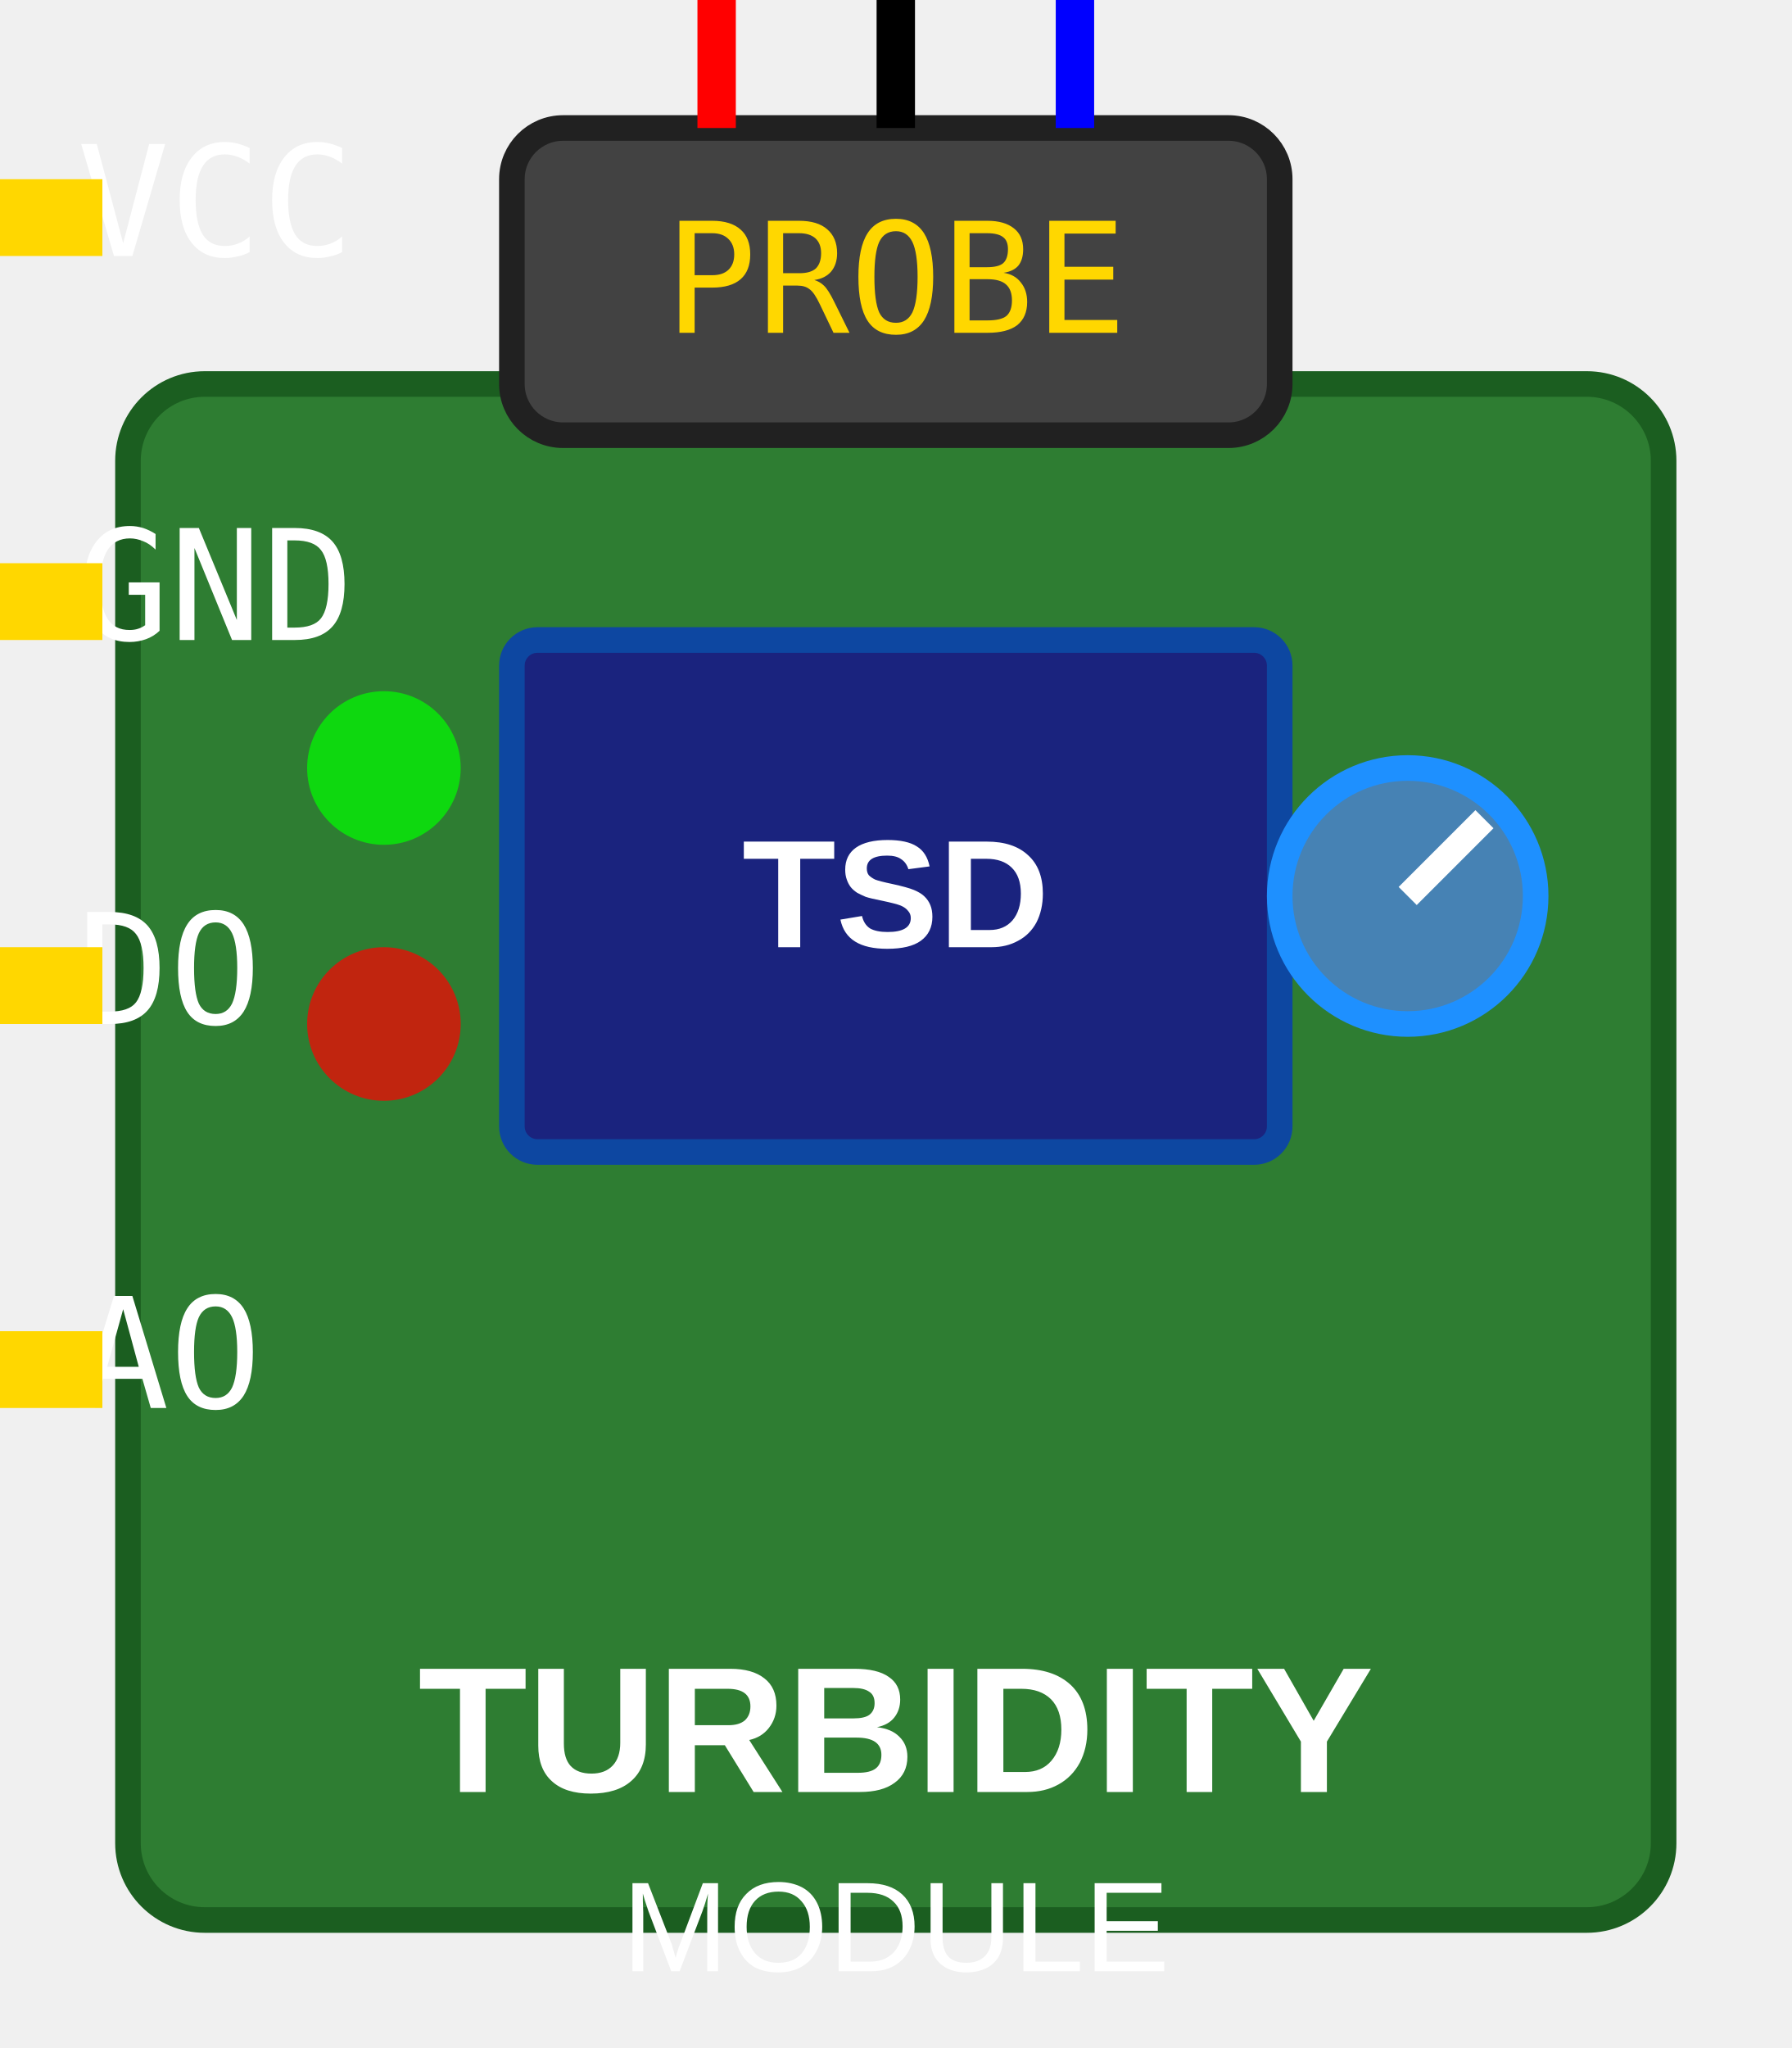
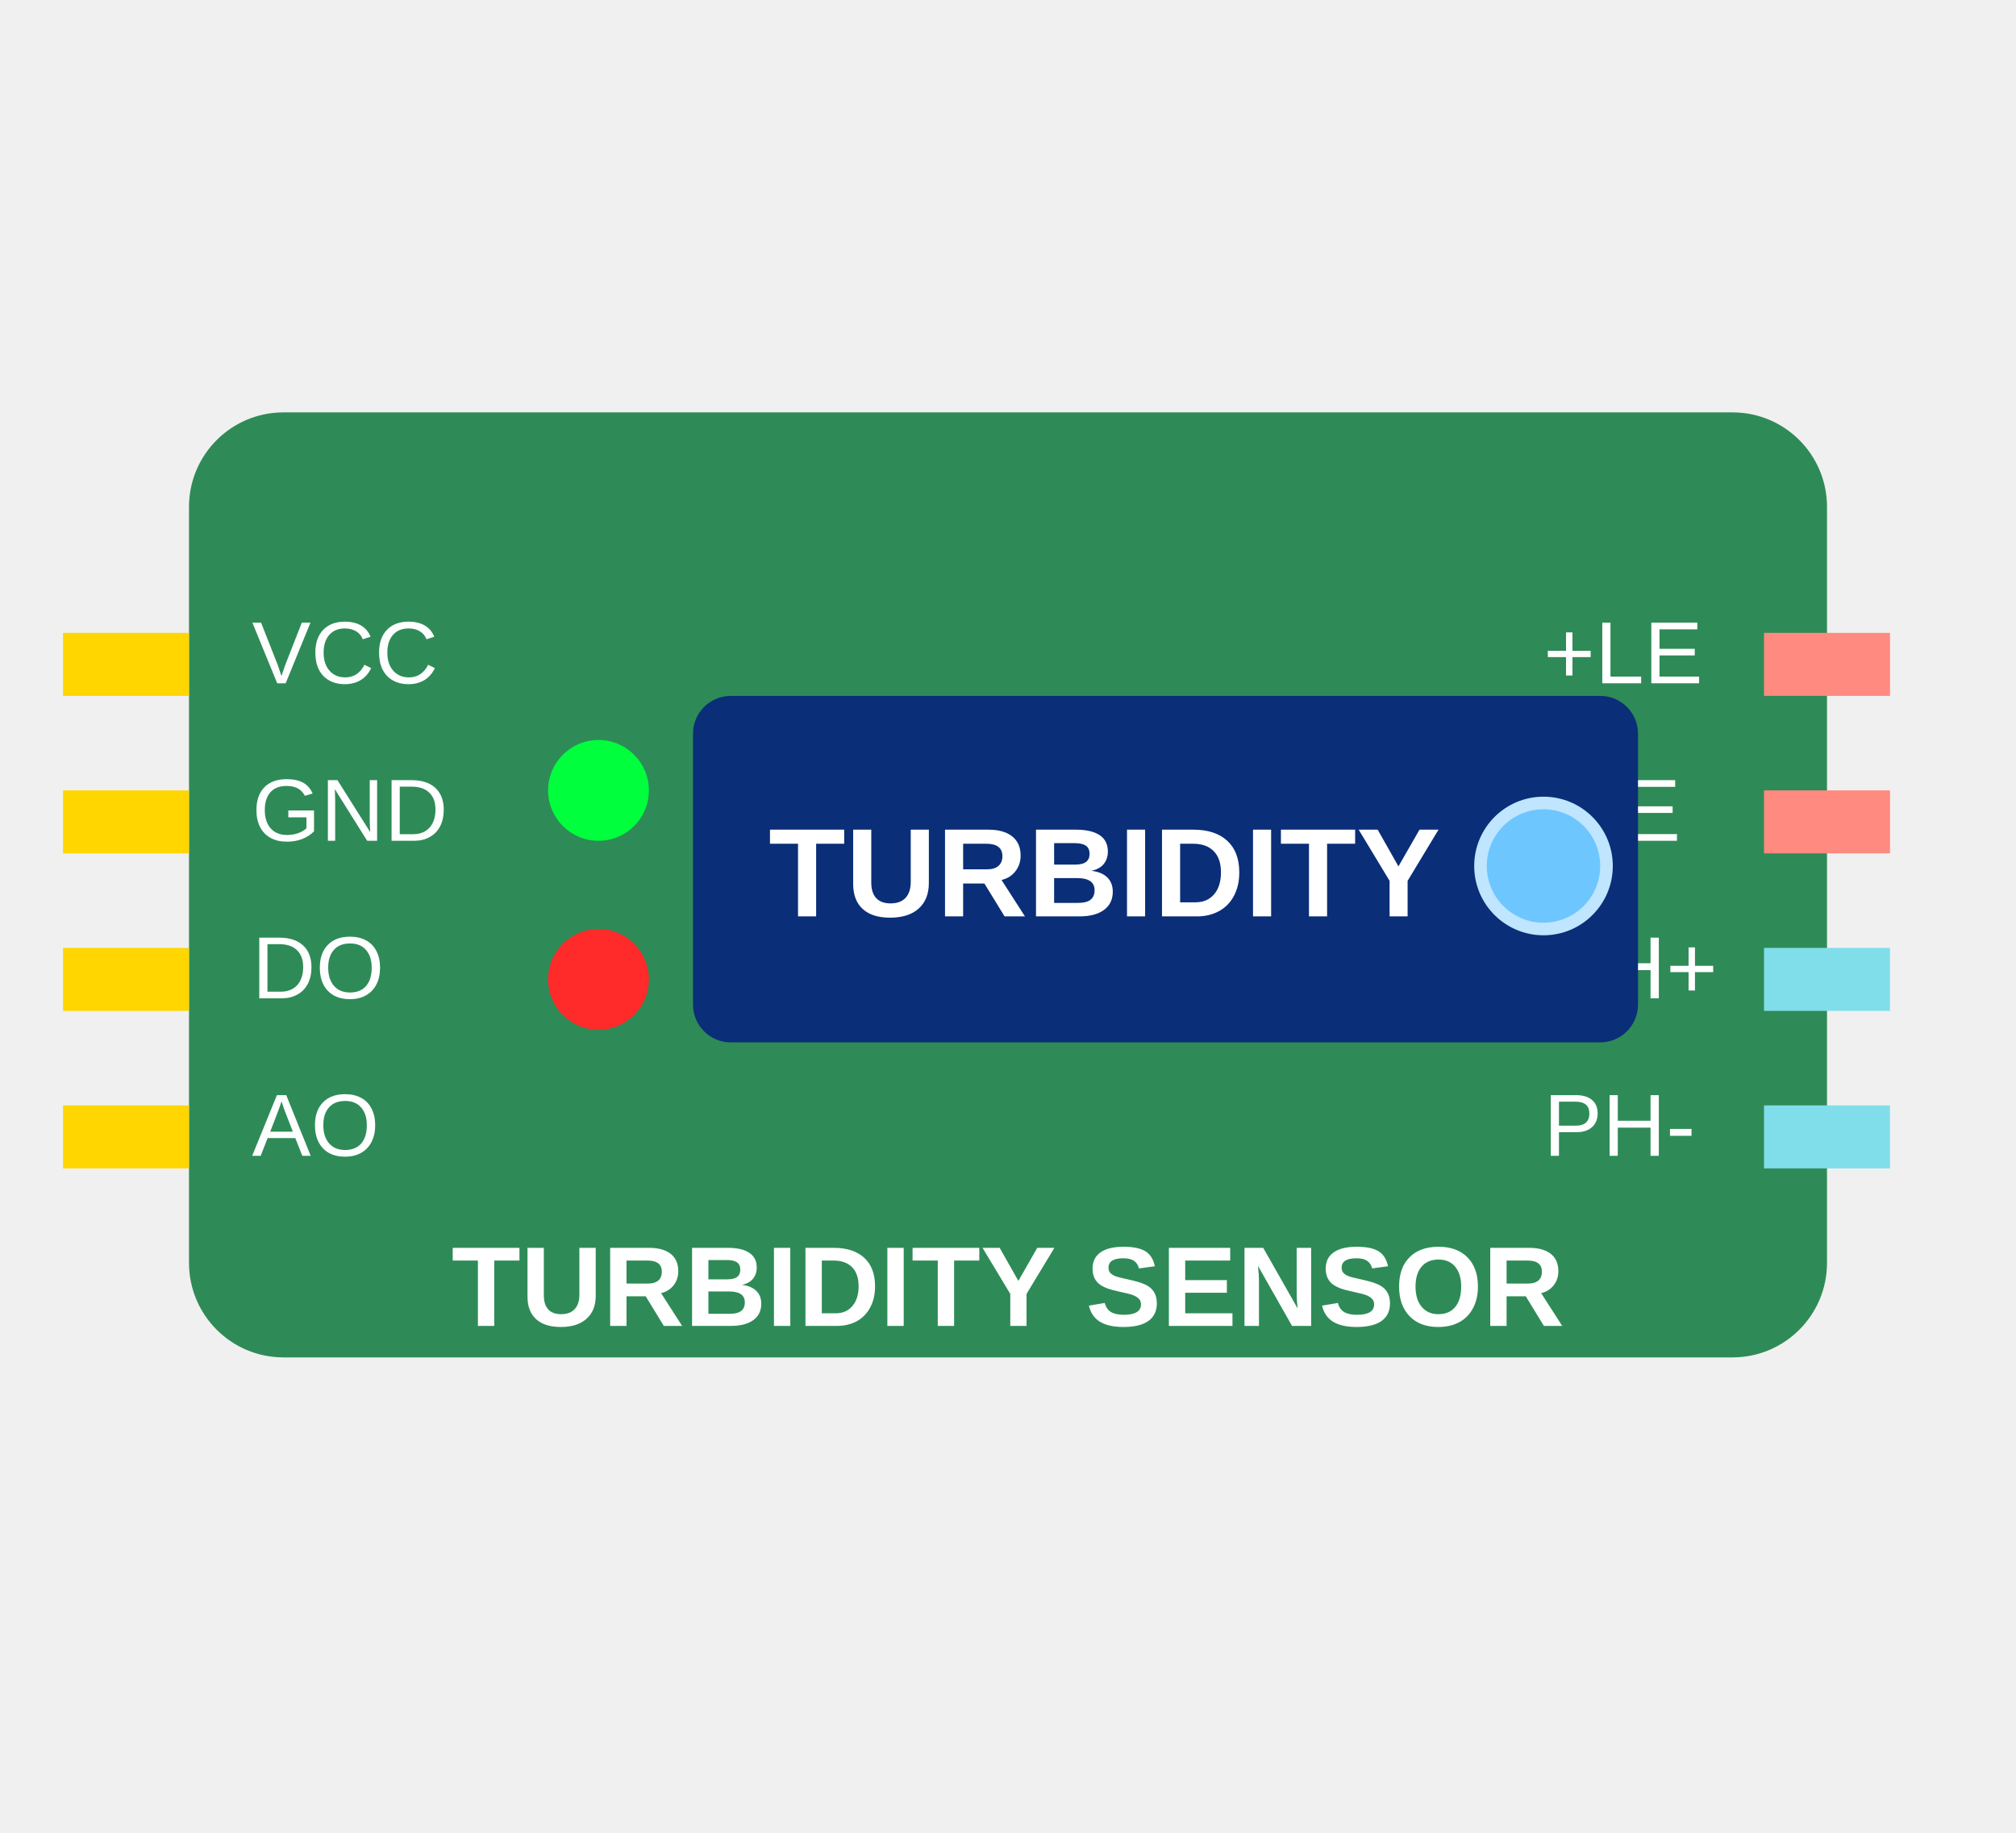
- <svg xmlns="http://www.w3.org/2000/svg" width="70" height="80" viewBox="0 0 70 80" fill="none">
-   <rect x="5" y="15" width="60" height="60" rx="3" fill="#2E7D32" stroke="#1B5E20" stroke-width="1" />
-   <rect x="20" y="5" width="30" height="12" rx="2" fill="#424242" stroke="#212121" stroke-width="1" />
-   <text x="35" y="13" font-family="monospace" font-size="6" fill="#FFD700" text-anchor="middle">PROBE</text>
-   <line x1="28" y1="5" x2="28" y2="0" stroke="#FF0000" stroke-width="1.5" />
-   <line x1="35" y1="5" x2="35" y2="0" stroke="#000000" stroke-width="1.5" />
-   <line x1="42" y1="5" x2="42" y2="0" stroke="#0000FF" stroke-width="1.5" />
-   <rect x="20" y="25" width="30" height="20" rx="1" fill="#1A237E" stroke="#0D47A1" stroke-width="1" />
-   <text x="35" y="37" font-family="Arial" font-size="6" fill="white" text-anchor="middle" font-weight="bold">TSD</text>
-   <circle cx="15" cy="30" r="3" fill="#00FF00" opacity="0.7" />
-   <circle cx="15" cy="40" r="3" fill="#FF0000" opacity="0.7" />
-   <circle cx="55" cy="35" r="5" fill="#4682B4" stroke="#1E90FF" stroke-width="1" />
-   <line x1="55" y1="35" x2="58" y2="32" stroke="white" stroke-width="1" />
-   <text x="3" y="10" font-family="monospace" font-size="6" fill="white">VCC</text>
-   <text x="3" y="25" font-family="monospace" font-size="6" fill="white">GND</text>
-   <text x="3" y="40" font-family="monospace" font-size="6" fill="white">DO</text>
-   <text x="3" y="55" font-family="monospace" font-size="6" fill="white">AO</text>
-   <rect x="0" y="7" width="4" height="3" fill="#FFD700" />
-   <rect x="0" y="22" width="4" height="3" fill="#FFD700" />
-   <rect x="0" y="37" width="4" height="3" fill="#FFD700" />
-   <rect x="0" y="52" width="4" height="3" fill="#FFD700" />
-   <text x="35" y="70" font-family="Arial" font-size="7" fill="white" text-anchor="middle" font-weight="bold">TURBIDITY</text>
-   <text x="35" y="77" font-family="Arial" font-size="5" fill="white" text-anchor="middle">MODULE</text>
+ <svg xmlns="http://www.w3.org/2000/svg" width="220" height="200" viewBox="0 0 320 200">
+   <rect x="30" y="20" width="260" height="150" rx="15" fill="#2E8B57" />
+   <rect x="10" y="55" width="20" height="10" fill="#FFD600" />
+   <rect x="10" y="80" width="20" height="10" fill="#FFD600" />
+   <rect x="10" y="105" width="20" height="10" fill="#FFD600" />
+   <rect x="10" y="130" width="20" height="10" fill="#FFD600" />
+   <text x="40" y="63" fill="white" font-size="14" font-family="Arial">VCC</text>
+   <text x="40" y="88" fill="white" font-size="14" font-family="Arial">GND</text>
+   <text x="40" y="113" fill="white" font-size="14" font-family="Arial">DO</text>
+   <text x="40" y="138" fill="white" font-size="14" font-family="Arial">AO</text>
+   <rect x="280" y="55" width="20" height="10" fill="#FF8A80" />
+   <rect x="280" y="80" width="20" height="10" fill="#FF8A80" />
+   <rect x="280" y="105" width="20" height="10" fill="#80DEEA" />
+   <rect x="280" y="130" width="20" height="10" fill="#80DEEA" />
+   <text x="245" y="63" fill="white" font-size="14" font-family="Arial">+LE</text>
+   <text x="245" y="88" fill="white" font-size="14" font-family="Arial">-LE</text>
+   <text x="245" y="113" fill="white" font-size="14" font-family="Arial">PH+</text>
+   <text x="245" y="138" fill="white" font-size="14" font-family="Arial">PH-</text>
+   <rect x="110" y="65" width="150" height="55" rx="6" fill="#0A2E78" />
+   <text x="122" y="100" fill="white" font-size="20" font-family="Arial" font-weight="bold">TURBIDITY</text>
+   <circle cx="245" cy="92" r="10" fill="#6EC6FF" stroke="#BFE5FF" stroke-width="2" />
+   <circle cx="95" cy="80" r="8" fill="#00FF3C" />
+   <circle cx="95" cy="110" r="8" fill="#FF2A2A" />
+   <text x="160" y="165" fill="white" font-size="18" font-family="Arial" font-weight="bold" text-anchor="middle">
+     TURBIDITY SENSOR
+   </text>
</svg>
